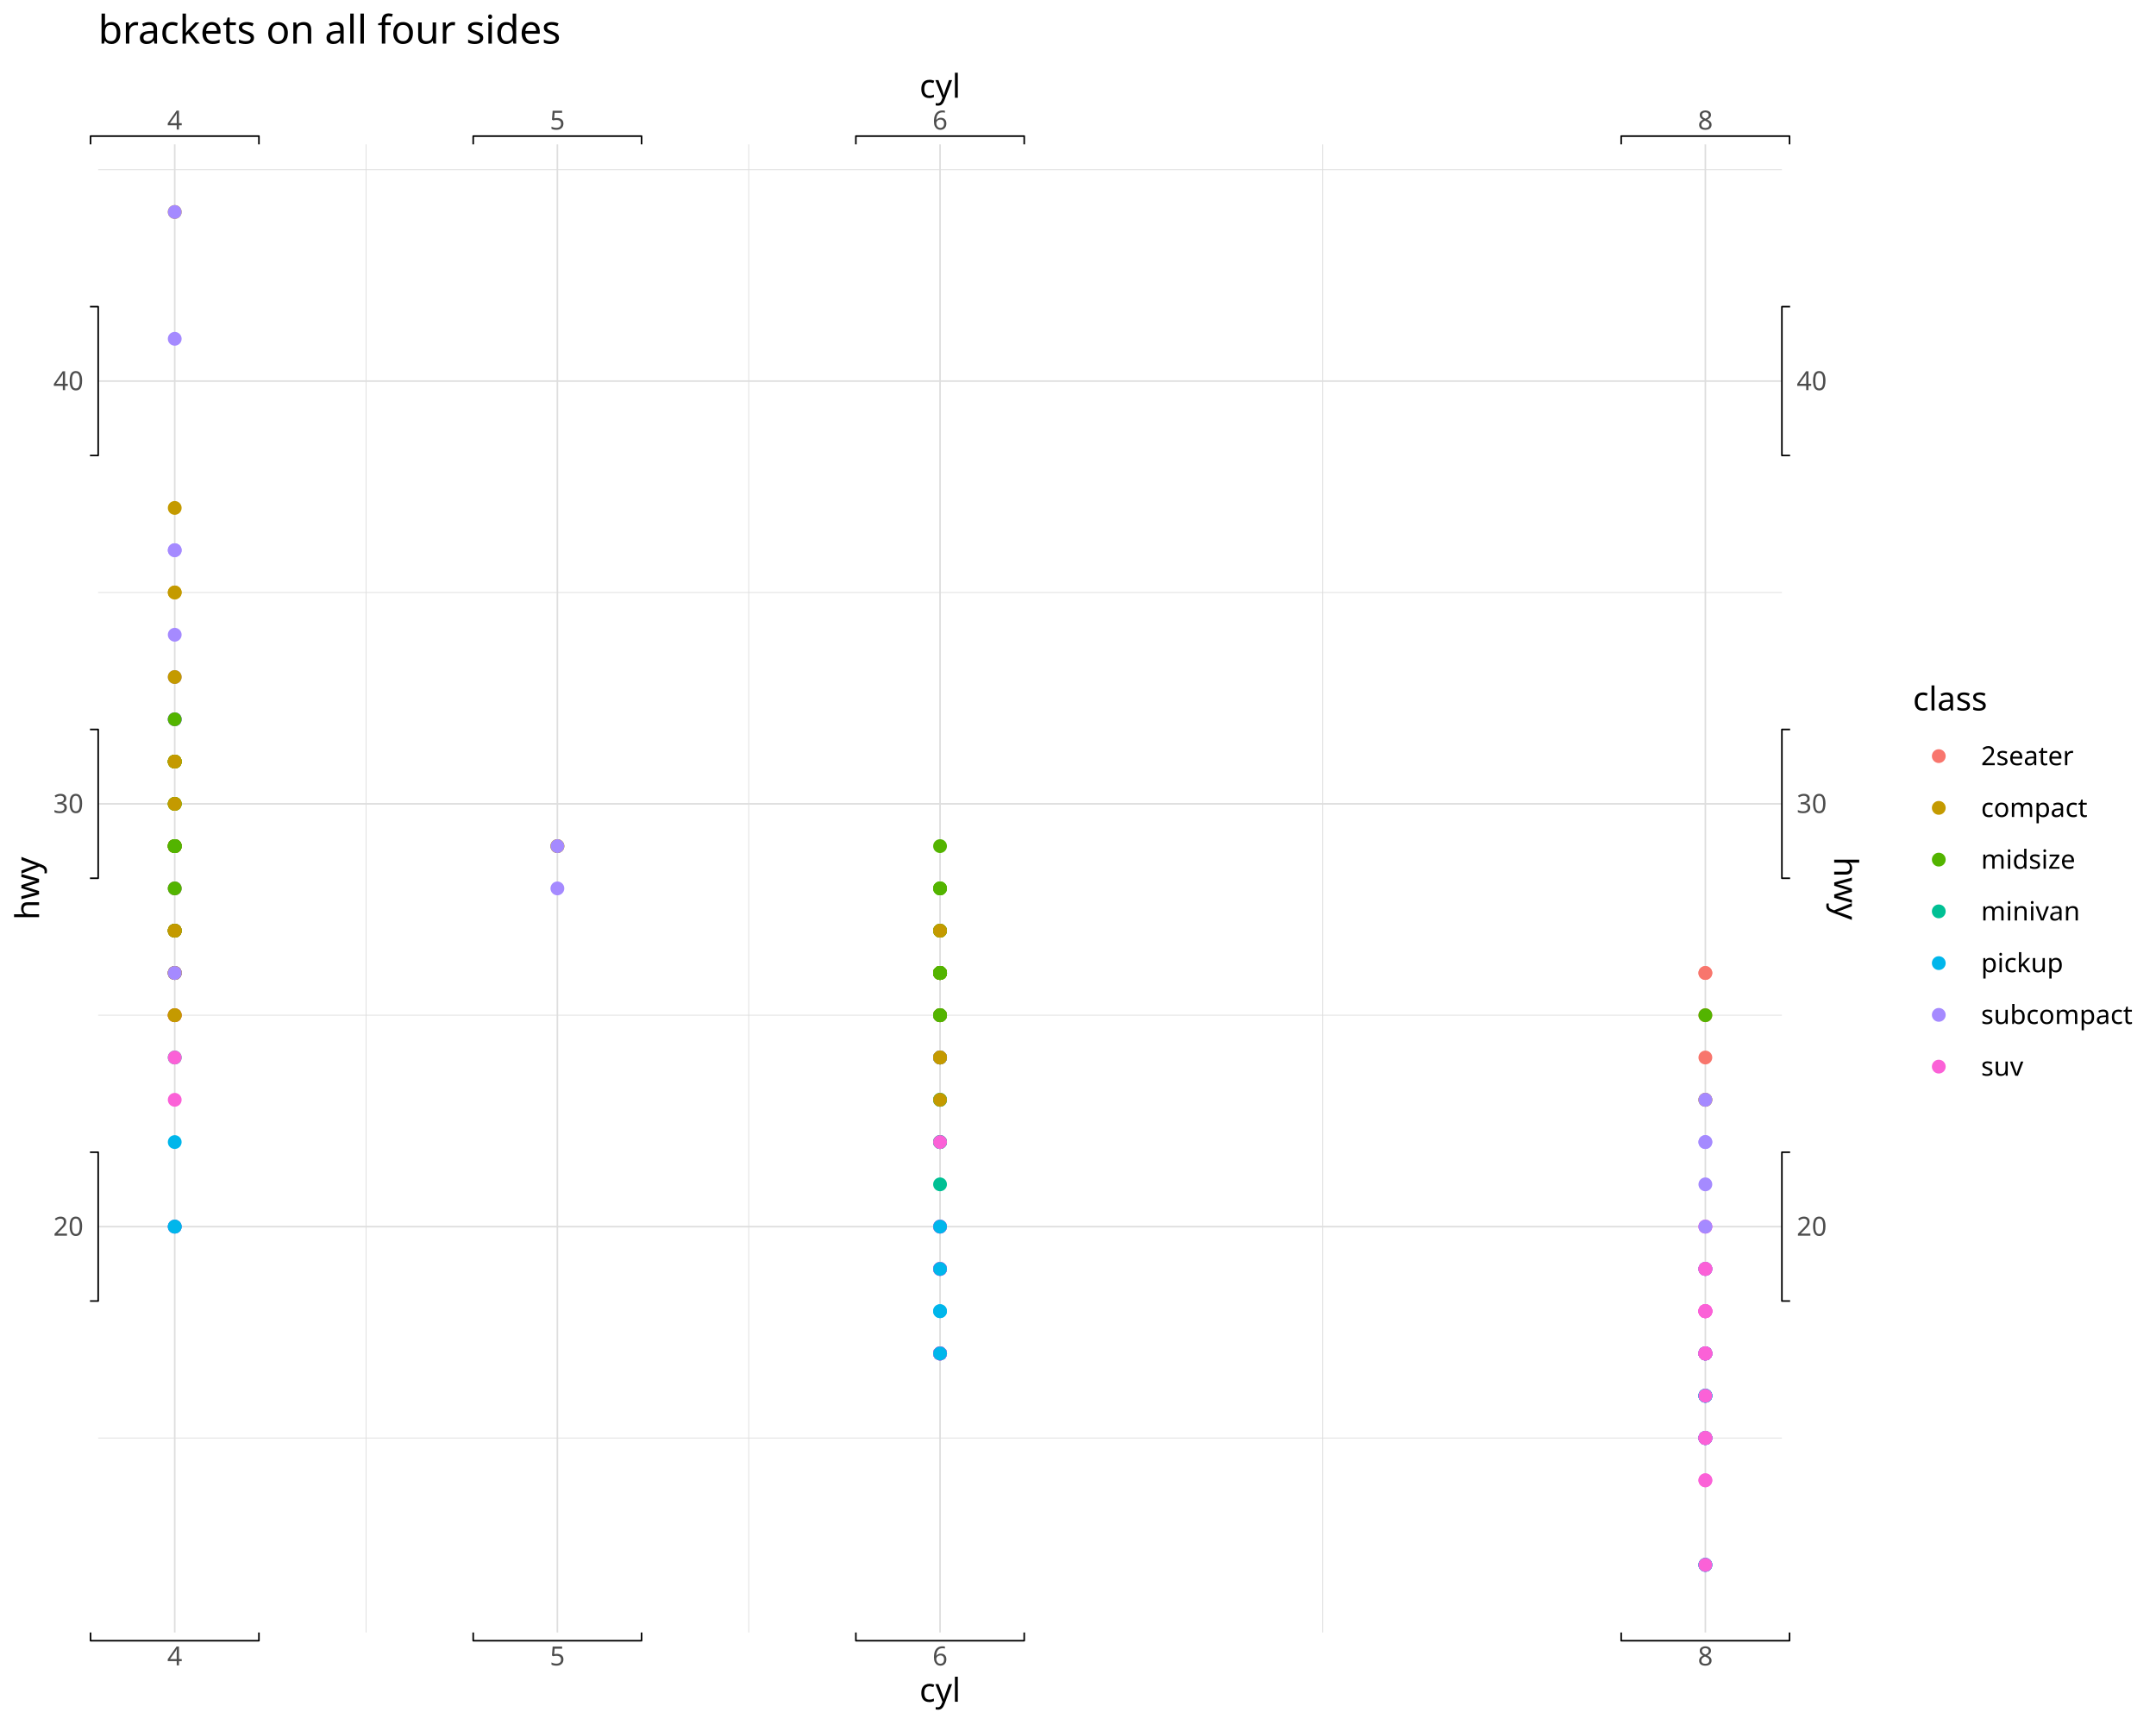
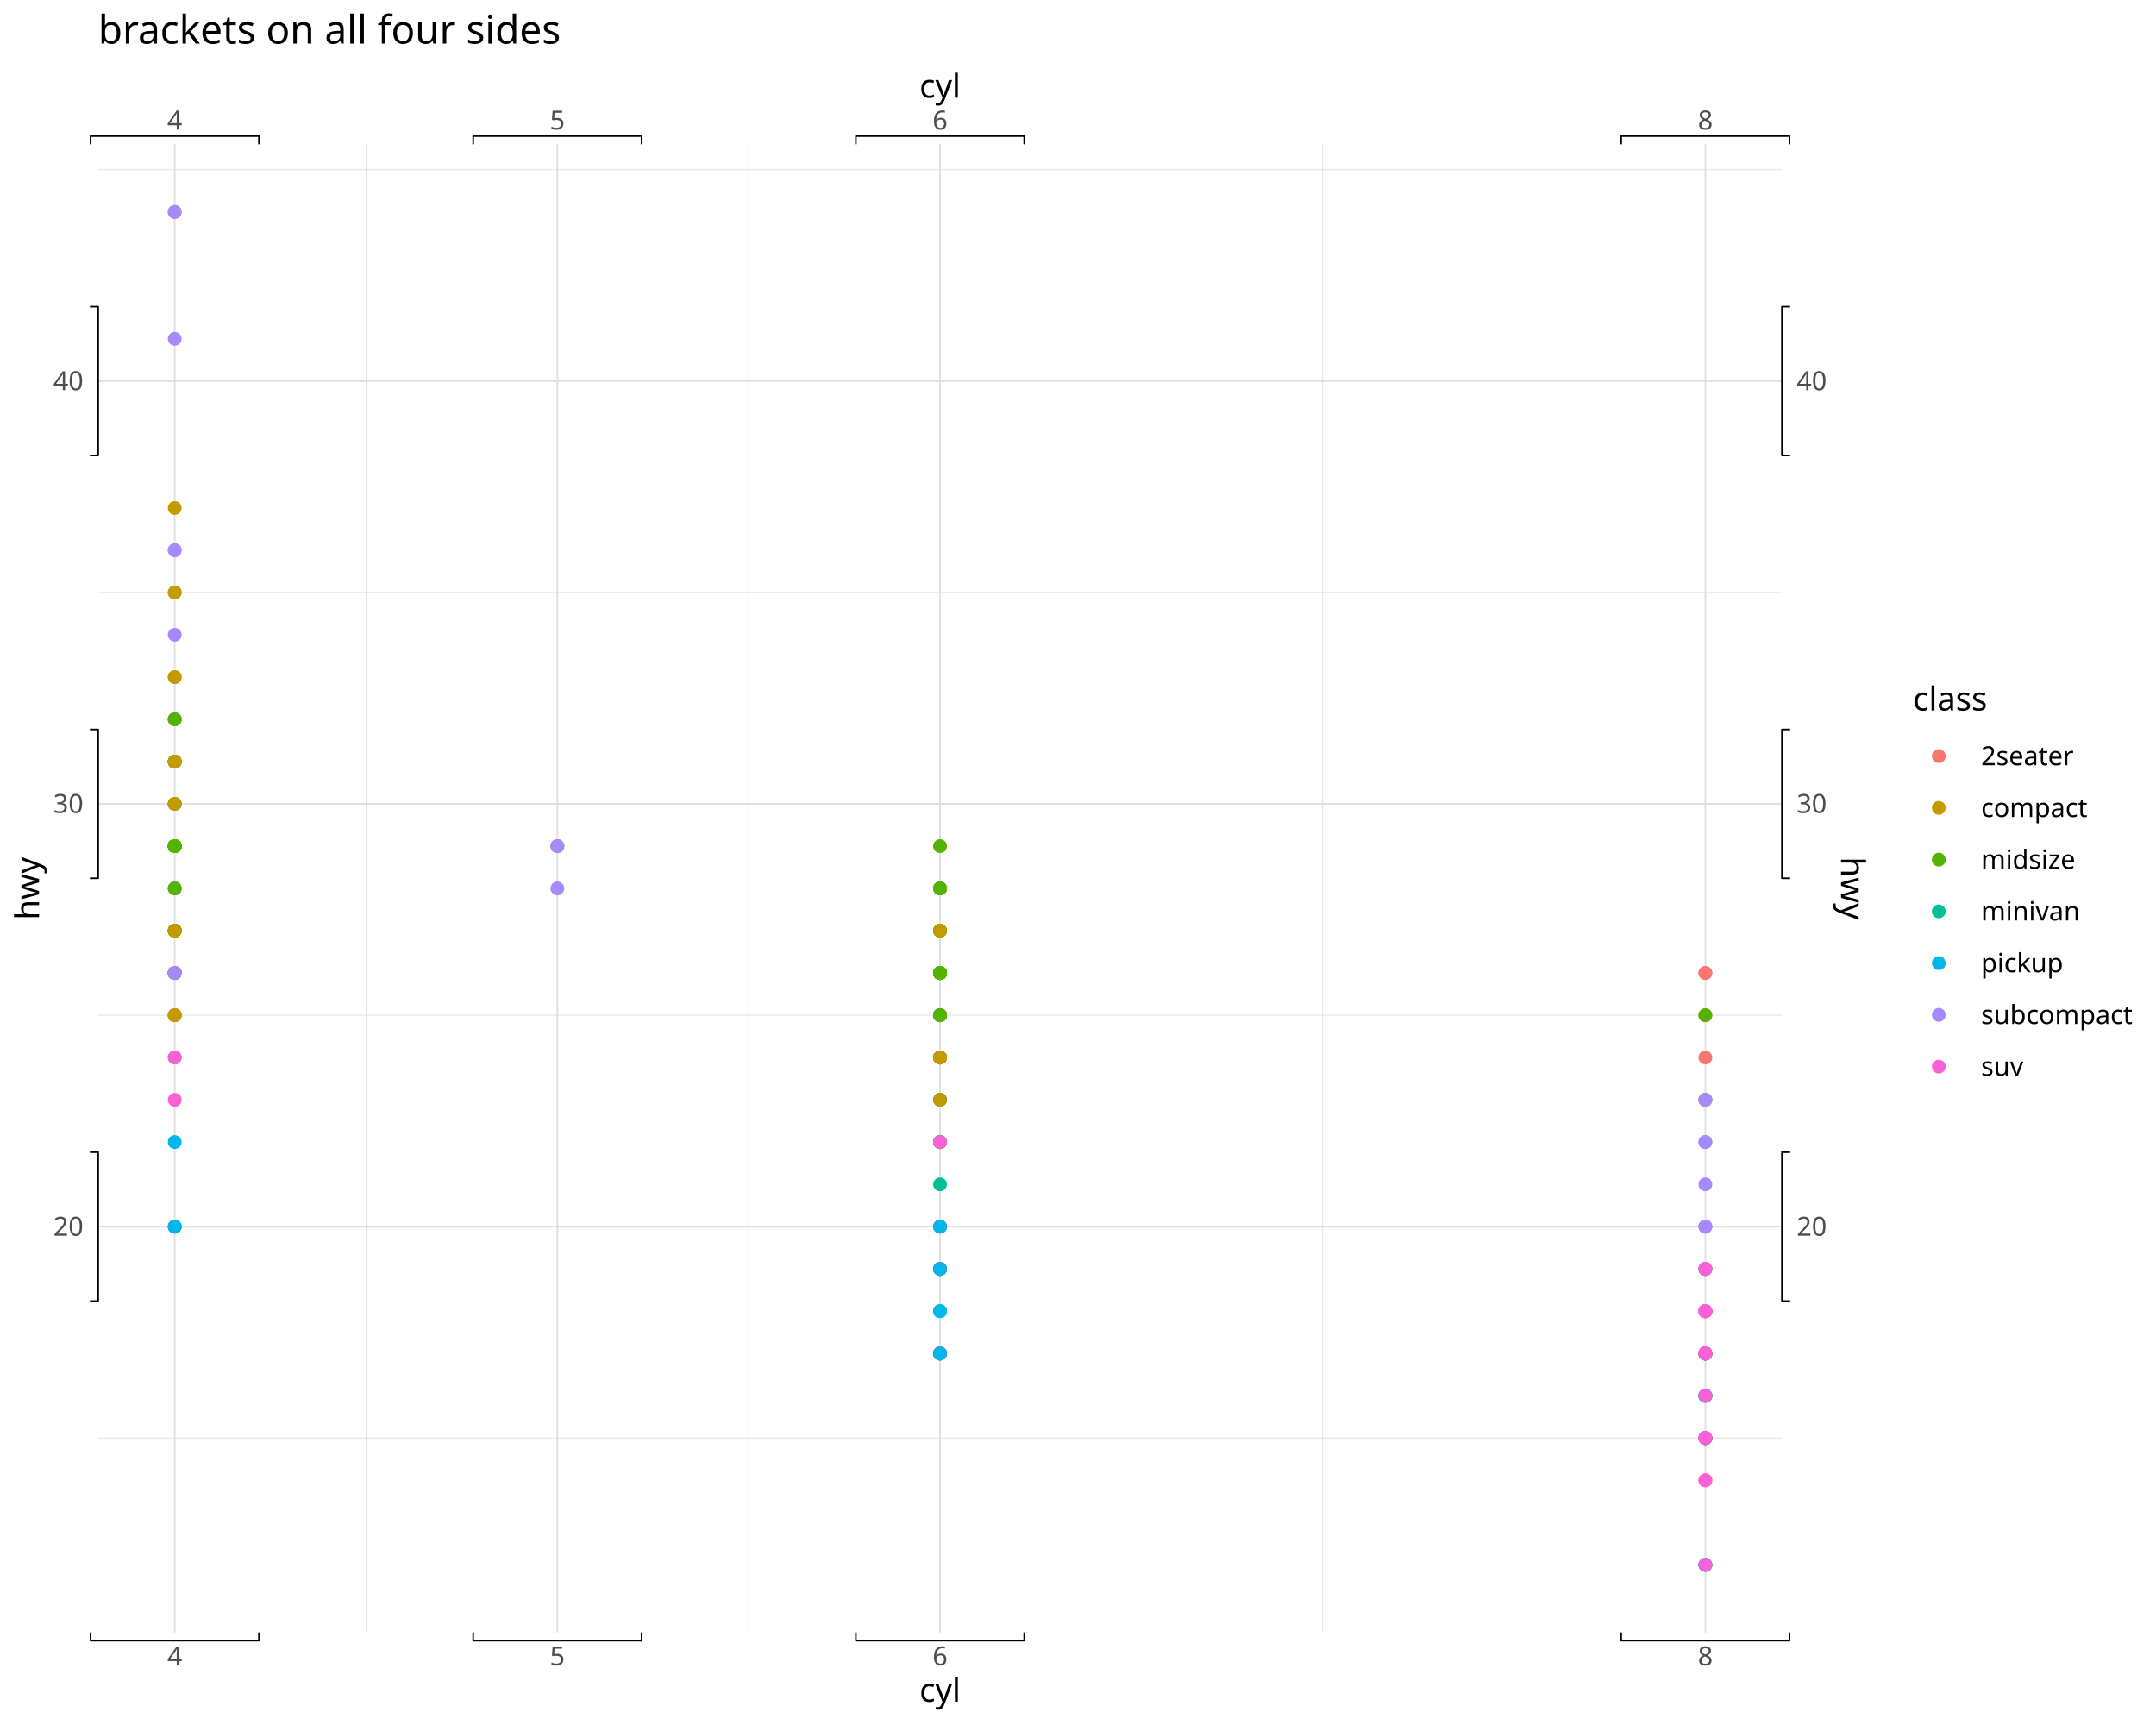
<svg xmlns="http://www.w3.org/2000/svg" class="svglite" data-engine-version="2.0" width="720.00pt" height="576.00pt" viewBox="0 0 720.00 576.00">
  <defs>
    <style type="text/css">
    .svglite line, .svglite polyline, .svglite polygon, .svglite path, .svglite rect, .svglite circle {
      fill: none;
      stroke: #000000;
      stroke-linecap: round;
      stroke-linejoin: round;
      stroke-miterlimit: 10.00;
    }
  </style>
  </defs>
  <rect width="100%" height="100%" style="stroke: none; fill: #FFFFFF;" />
  <defs>
    <clipPath id="cpMC4wMHw3MjAuMDB8MC4wMHw1NzYuMDA=">
      <rect x="0.00" y="0.00" width="720.00" height="576.00" />
    </clipPath>
  </defs>
  <g clip-path="url(#cpMC4wMHw3MjAuMDB8MC4wMHw1NzYuMDA=)">
    <rect x="0.00" y="0.00" width="720.00" height="576.00" style="stroke-width: 1.07; stroke: #FFFFFF; fill: #FFFFFF;" />
  </g>
  <defs>
    <clipPath id="cpMzIuNzl8NTk1LjA3fDQ4LjE5fDU0NS4xMQ==">
      <rect x="32.79" y="48.19" width="562.27" height="496.92" />
    </clipPath>
  </defs>
  <g clip-path="url(#cpMzIuNzl8NTk1LjA3fDQ4LjE5fDU0NS4xMQ==)">
    <rect x="32.79" y="48.19" width="562.27" height="496.92" style="stroke-width: 1.07; stroke: none; fill: #FFFFFF;" />
    <polyline points="32.79,480.17 595.07,480.17 " style="stroke-width: 0.27; stroke: #DEDEDE; stroke-linecap: butt;" />
    <polyline points="32.79,339.00 595.07,339.00 " style="stroke-width: 0.27; stroke: #DEDEDE; stroke-linecap: butt;" />
    <polyline points="32.79,197.83 595.07,197.83 " style="stroke-width: 0.27; stroke: #DEDEDE; stroke-linecap: butt;" />
    <polyline points="32.79,56.66 595.07,56.66 " style="stroke-width: 0.27; stroke: #DEDEDE; stroke-linecap: butt;" />
    <polyline points="122.25,545.11 122.25,48.19 " style="stroke-width: 0.27; stroke: #DEDEDE; stroke-linecap: butt;" />
    <polyline points="250.04,545.11 250.04,48.19 " style="stroke-width: 0.27; stroke: #DEDEDE; stroke-linecap: butt;" />
    <polyline points="441.72,545.11 441.72,48.19 " style="stroke-width: 0.27; stroke: #DEDEDE; stroke-linecap: butt;" />
    <polyline points="32.79,409.59 595.07,409.59 " style="stroke-width: 0.53; stroke: #DEDEDE; stroke-linecap: butt;" />
    <polyline points="32.79,268.42 595.07,268.42 " style="stroke-width: 0.53; stroke: #DEDEDE; stroke-linecap: butt;" />
    <polyline points="32.79,127.25 595.07,127.25 " style="stroke-width: 0.53; stroke: #DEDEDE; stroke-linecap: butt;" />
    <polyline points="58.35,545.11 58.35,48.19 " style="stroke-width: 0.53; stroke: #DEDEDE; stroke-linecap: butt;" />
    <polyline points="186.14,545.11 186.14,48.19 " style="stroke-width: 0.53; stroke: #DEDEDE; stroke-linecap: butt;" />
    <polyline points="313.93,545.11 313.93,48.19 " style="stroke-width: 0.53; stroke: #DEDEDE; stroke-linecap: butt;" />
    <polyline points="569.51,545.11 569.51,48.19 " style="stroke-width: 0.53; stroke: #DEDEDE; stroke-linecap: butt;" />
    <circle cx="58.35" cy="282.53" r="1.95" style="stroke-width: 0.71; stroke: #C49A00; fill: #C49A00;" />
    <circle cx="58.35" cy="282.53" r="1.95" style="stroke-width: 0.71; stroke: #C49A00; fill: #C49A00;" />
    <circle cx="58.35" cy="254.30" r="1.95" style="stroke-width: 0.71; stroke: #C49A00; fill: #C49A00;" />
    <circle cx="58.35" cy="268.42" r="1.95" style="stroke-width: 0.71; stroke: #C49A00; fill: #C49A00;" />
    <circle cx="313.93" cy="324.89" r="1.95" style="stroke-width: 0.71; stroke: #C49A00; fill: #C49A00;" />
    <circle cx="313.93" cy="324.89" r="1.95" style="stroke-width: 0.71; stroke: #C49A00; fill: #C49A00;" />
    <circle cx="313.93" cy="310.77" r="1.95" style="stroke-width: 0.71; stroke: #C49A00; fill: #C49A00;" />
    <circle cx="58.35" cy="324.89" r="1.95" style="stroke-width: 0.71; stroke: #C49A00; fill: #C49A00;" />
    <circle cx="58.35" cy="339.00" r="1.95" style="stroke-width: 0.71; stroke: #C49A00; fill: #C49A00;" />
    <circle cx="58.35" cy="296.65" r="1.95" style="stroke-width: 0.71; stroke: #C49A00; fill: #C49A00;" />
    <circle cx="58.35" cy="310.77" r="1.95" style="stroke-width: 0.71; stroke: #C49A00; fill: #C49A00;" />
    <circle cx="313.93" cy="339.00" r="1.95" style="stroke-width: 0.71; stroke: #C49A00; fill: #C49A00;" />
    <circle cx="313.93" cy="339.00" r="1.95" style="stroke-width: 0.71; stroke: #C49A00; fill: #C49A00;" />
    <circle cx="313.93" cy="339.00" r="1.95" style="stroke-width: 0.71; stroke: #C49A00; fill: #C49A00;" />
    <circle cx="313.93" cy="339.00" r="1.95" style="stroke-width: 0.71; stroke: #C49A00; fill: #C49A00;" />
    <circle cx="313.93" cy="353.12" r="1.95" style="stroke-width: 0.71; stroke: #53B400; fill: #53B400;" />
    <circle cx="313.93" cy="339.00" r="1.95" style="stroke-width: 0.71; stroke: #53B400; fill: #53B400;" />
    <circle cx="569.51" cy="367.24" r="1.95" style="stroke-width: 0.71; stroke: #53B400; fill: #53B400;" />
    <circle cx="569.51" cy="409.59" r="1.95" style="stroke-width: 0.71; stroke: #FB61D7; fill: #FB61D7;" />
    <circle cx="569.51" cy="480.17" r="1.95" style="stroke-width: 0.71; stroke: #FB61D7; fill: #FB61D7;" />
    <circle cx="569.51" cy="409.59" r="1.95" style="stroke-width: 0.71; stroke: #FB61D7; fill: #FB61D7;" />
    <circle cx="569.51" cy="451.94" r="1.95" style="stroke-width: 0.71; stroke: #FB61D7; fill: #FB61D7;" />
    <circle cx="569.51" cy="451.94" r="1.95" style="stroke-width: 0.71; stroke: #FB61D7; fill: #FB61D7;" />
    <circle cx="569.51" cy="324.89" r="1.95" style="stroke-width: 0.71; stroke: #F8766D; fill: #F8766D;" />
    <circle cx="569.51" cy="367.24" r="1.95" style="stroke-width: 0.71; stroke: #F8766D; fill: #F8766D;" />
    <circle cx="569.51" cy="324.89" r="1.95" style="stroke-width: 0.71; stroke: #F8766D; fill: #F8766D;" />
    <circle cx="569.51" cy="339.00" r="1.95" style="stroke-width: 0.71; stroke: #F8766D; fill: #F8766D;" />
    <circle cx="569.51" cy="353.12" r="1.95" style="stroke-width: 0.71; stroke: #F8766D; fill: #F8766D;" />
    <circle cx="569.51" cy="423.71" r="1.95" style="stroke-width: 0.71; stroke: #FB61D7; fill: #FB61D7;" />
    <circle cx="569.51" cy="494.29" r="1.95" style="stroke-width: 0.71; stroke: #FB61D7; fill: #FB61D7;" />
    <circle cx="569.51" cy="480.17" r="1.95" style="stroke-width: 0.71; stroke: #FB61D7; fill: #FB61D7;" />
    <circle cx="569.51" cy="451.94" r="1.95" style="stroke-width: 0.71; stroke: #FB61D7; fill: #FB61D7;" />
    <circle cx="58.35" cy="310.77" r="1.95" style="stroke-width: 0.71; stroke: #53B400; fill: #53B400;" />
    <circle cx="58.35" cy="268.42" r="1.95" style="stroke-width: 0.71; stroke: #53B400; fill: #53B400;" />
    <circle cx="313.93" cy="324.89" r="1.95" style="stroke-width: 0.71; stroke: #53B400; fill: #53B400;" />
    <circle cx="313.93" cy="282.53" r="1.95" style="stroke-width: 0.71; stroke: #53B400; fill: #53B400;" />
    <circle cx="313.93" cy="324.89" r="1.95" style="stroke-width: 0.71; stroke: #53B400; fill: #53B400;" />
    <circle cx="58.35" cy="353.12" r="1.95" style="stroke-width: 0.71; stroke: #00C094; fill: #00C094;" />
    <circle cx="313.93" cy="353.12" r="1.95" style="stroke-width: 0.71; stroke: #00C094; fill: #00C094;" />
    <circle cx="313.93" cy="381.35" r="1.95" style="stroke-width: 0.71; stroke: #00C094; fill: #00C094;" />
    <circle cx="313.93" cy="381.35" r="1.95" style="stroke-width: 0.71; stroke: #00C094; fill: #00C094;" />
    <circle cx="313.93" cy="353.12" r="1.95" style="stroke-width: 0.71; stroke: #00C094; fill: #00C094;" />
    <circle cx="313.93" cy="353.12" r="1.95" style="stroke-width: 0.71; stroke: #00C094; fill: #00C094;" />
    <circle cx="313.93" cy="451.94" r="1.95" style="stroke-width: 0.71; stroke: #00C094; fill: #00C094;" />
    <circle cx="313.93" cy="381.35" r="1.95" style="stroke-width: 0.71; stroke: #00C094; fill: #00C094;" />
    <circle cx="313.93" cy="395.47" r="1.95" style="stroke-width: 0.71; stroke: #00C094; fill: #00C094;" />
    <circle cx="313.93" cy="367.24" r="1.95" style="stroke-width: 0.71; stroke: #00C094; fill: #00C094;" />
    <circle cx="313.93" cy="367.24" r="1.95" style="stroke-width: 0.71; stroke: #00C094; fill: #00C094;" />
    <circle cx="313.93" cy="423.71" r="1.95" style="stroke-width: 0.71; stroke: #00B6EB; fill: #00B6EB;" />
    <circle cx="313.93" cy="437.82" r="1.95" style="stroke-width: 0.71; stroke: #00B6EB; fill: #00B6EB;" />
    <circle cx="313.93" cy="451.94" r="1.95" style="stroke-width: 0.71; stroke: #00B6EB; fill: #00B6EB;" />
    <circle cx="313.93" cy="451.94" r="1.95" style="stroke-width: 0.71; stroke: #00B6EB; fill: #00B6EB;" />
    <circle cx="569.51" cy="423.71" r="1.95" style="stroke-width: 0.71; stroke: #00B6EB; fill: #00B6EB;" />
    <circle cx="569.51" cy="423.71" r="1.95" style="stroke-width: 0.71; stroke: #00B6EB; fill: #00B6EB;" />
    <circle cx="569.51" cy="522.53" r="1.95" style="stroke-width: 0.71; stroke: #00B6EB; fill: #00B6EB;" />
    <circle cx="569.51" cy="451.94" r="1.95" style="stroke-width: 0.71; stroke: #00B6EB; fill: #00B6EB;" />
    <circle cx="569.51" cy="480.17" r="1.95" style="stroke-width: 0.71; stroke: #00B6EB; fill: #00B6EB;" />
    <circle cx="313.93" cy="451.94" r="1.95" style="stroke-width: 0.71; stroke: #FB61D7; fill: #FB61D7;" />
    <circle cx="569.51" cy="451.94" r="1.95" style="stroke-width: 0.71; stroke: #FB61D7; fill: #FB61D7;" />
    <circle cx="569.51" cy="522.53" r="1.95" style="stroke-width: 0.71; stroke: #FB61D7; fill: #FB61D7;" />
    <circle cx="569.51" cy="451.94" r="1.95" style="stroke-width: 0.71; stroke: #FB61D7; fill: #FB61D7;" />
    <circle cx="569.51" cy="466.06" r="1.95" style="stroke-width: 0.71; stroke: #FB61D7; fill: #FB61D7;" />
    <circle cx="569.51" cy="437.82" r="1.95" style="stroke-width: 0.71; stroke: #FB61D7; fill: #FB61D7;" />
    <circle cx="569.51" cy="480.17" r="1.95" style="stroke-width: 0.71; stroke: #FB61D7; fill: #FB61D7;" />
    <circle cx="569.51" cy="466.06" r="1.95" style="stroke-width: 0.71; stroke: #00B6EB; fill: #00B6EB;" />
    <circle cx="569.51" cy="522.53" r="1.95" style="stroke-width: 0.71; stroke: #00B6EB; fill: #00B6EB;" />
    <circle cx="569.51" cy="451.94" r="1.95" style="stroke-width: 0.71; stroke: #00B6EB; fill: #00B6EB;" />
    <circle cx="569.51" cy="451.94" r="1.95" style="stroke-width: 0.71; stroke: #00B6EB; fill: #00B6EB;" />
    <circle cx="569.51" cy="466.06" r="1.95" style="stroke-width: 0.71; stroke: #00B6EB; fill: #00B6EB;" />
    <circle cx="569.51" cy="522.53" r="1.95" style="stroke-width: 0.71; stroke: #00B6EB; fill: #00B6EB;" />
    <circle cx="569.51" cy="480.17" r="1.95" style="stroke-width: 0.71; stroke: #00B6EB; fill: #00B6EB;" />
    <circle cx="569.51" cy="466.06" r="1.95" style="stroke-width: 0.71; stroke: #00B6EB; fill: #00B6EB;" />
    <circle cx="569.51" cy="451.94" r="1.95" style="stroke-width: 0.71; stroke: #00B6EB; fill: #00B6EB;" />
    <circle cx="569.51" cy="480.17" r="1.95" style="stroke-width: 0.71; stroke: #00B6EB; fill: #00B6EB;" />
    <circle cx="569.51" cy="451.94" r="1.95" style="stroke-width: 0.71; stroke: #FB61D7; fill: #FB61D7;" />
    <circle cx="569.51" cy="451.94" r="1.95" style="stroke-width: 0.71; stroke: #FB61D7; fill: #FB61D7;" />
    <circle cx="569.51" cy="437.82" r="1.95" style="stroke-width: 0.71; stroke: #FB61D7; fill: #FB61D7;" />
    <circle cx="313.93" cy="451.94" r="1.95" style="stroke-width: 0.71; stroke: #FB61D7; fill: #FB61D7;" />
    <circle cx="313.93" cy="423.71" r="1.95" style="stroke-width: 0.71; stroke: #FB61D7; fill: #FB61D7;" />
    <circle cx="313.93" cy="451.94" r="1.95" style="stroke-width: 0.71; stroke: #FB61D7; fill: #FB61D7;" />
    <circle cx="313.93" cy="423.71" r="1.95" style="stroke-width: 0.71; stroke: #FB61D7; fill: #FB61D7;" />
    <circle cx="569.51" cy="423.71" r="1.95" style="stroke-width: 0.71; stroke: #FB61D7; fill: #FB61D7;" />
    <circle cx="569.51" cy="451.94" r="1.95" style="stroke-width: 0.71; stroke: #FB61D7; fill: #FB61D7;" />
    <circle cx="313.93" cy="451.94" r="1.95" style="stroke-width: 0.71; stroke: #00B6EB; fill: #00B6EB;" />
    <circle cx="313.93" cy="451.94" r="1.95" style="stroke-width: 0.71; stroke: #00B6EB; fill: #00B6EB;" />
    <circle cx="569.51" cy="466.06" r="1.95" style="stroke-width: 0.71; stroke: #00B6EB; fill: #00B6EB;" />
    <circle cx="569.51" cy="466.06" r="1.95" style="stroke-width: 0.71; stroke: #00B6EB; fill: #00B6EB;" />
    <circle cx="569.51" cy="451.94" r="1.95" style="stroke-width: 0.71; stroke: #00B6EB; fill: #00B6EB;" />
    <circle cx="569.51" cy="480.17" r="1.95" style="stroke-width: 0.71; stroke: #00B6EB; fill: #00B6EB;" />
    <circle cx="569.51" cy="451.94" r="1.95" style="stroke-width: 0.71; stroke: #00B6EB; fill: #00B6EB;" />
    <circle cx="313.93" cy="324.89" r="1.95" style="stroke-width: 0.71; stroke: #A58AFF; fill: #A58AFF;" />
    <circle cx="313.93" cy="339.00" r="1.95" style="stroke-width: 0.71; stroke: #A58AFF; fill: #A58AFF;" />
    <circle cx="313.93" cy="324.89" r="1.95" style="stroke-width: 0.71; stroke: #A58AFF; fill: #A58AFF;" />
    <circle cx="313.93" cy="353.12" r="1.95" style="stroke-width: 0.71; stroke: #A58AFF; fill: #A58AFF;" />
    <circle cx="569.51" cy="395.47" r="1.95" style="stroke-width: 0.71; stroke: #A58AFF; fill: #A58AFF;" />
    <circle cx="569.51" cy="381.35" r="1.95" style="stroke-width: 0.71; stroke: #A58AFF; fill: #A58AFF;" />
    <circle cx="569.51" cy="367.24" r="1.95" style="stroke-width: 0.71; stroke: #A58AFF; fill: #A58AFF;" />
    <circle cx="569.51" cy="381.35" r="1.95" style="stroke-width: 0.71; stroke: #A58AFF; fill: #A58AFF;" />
    <circle cx="569.51" cy="409.59" r="1.95" style="stroke-width: 0.71; stroke: #A58AFF; fill: #A58AFF;" />
    <circle cx="58.35" cy="226.07" r="1.95" style="stroke-width: 0.71; stroke: #A58AFF; fill: #A58AFF;" />
    <circle cx="58.35" cy="240.18" r="1.95" style="stroke-width: 0.71; stroke: #A58AFF; fill: #A58AFF;" />
    <circle cx="58.35" cy="240.18" r="1.95" style="stroke-width: 0.71; stroke: #A58AFF; fill: #A58AFF;" />
    <circle cx="58.35" cy="282.53" r="1.95" style="stroke-width: 0.71; stroke: #A58AFF; fill: #A58AFF;" />
    <circle cx="58.35" cy="240.18" r="1.95" style="stroke-width: 0.71; stroke: #A58AFF; fill: #A58AFF;" />
    <circle cx="58.35" cy="211.95" r="1.95" style="stroke-width: 0.71; stroke: #A58AFF; fill: #A58AFF;" />
    <circle cx="58.35" cy="183.72" r="1.95" style="stroke-width: 0.71; stroke: #A58AFF; fill: #A58AFF;" />
    <circle cx="58.35" cy="183.72" r="1.95" style="stroke-width: 0.71; stroke: #A58AFF; fill: #A58AFF;" />
    <circle cx="58.35" cy="282.53" r="1.95" style="stroke-width: 0.71; stroke: #A58AFF; fill: #A58AFF;" />
    <circle cx="58.35" cy="324.89" r="1.95" style="stroke-width: 0.71; stroke: #53B400; fill: #53B400;" />
    <circle cx="58.35" cy="310.77" r="1.95" style="stroke-width: 0.71; stroke: #53B400; fill: #53B400;" />
    <circle cx="58.35" cy="268.42" r="1.95" style="stroke-width: 0.71; stroke: #53B400; fill: #53B400;" />
    <circle cx="58.35" cy="254.30" r="1.95" style="stroke-width: 0.71; stroke: #53B400; fill: #53B400;" />
    <circle cx="313.93" cy="324.89" r="1.95" style="stroke-width: 0.71; stroke: #53B400; fill: #53B400;" />
    <circle cx="313.93" cy="324.89" r="1.95" style="stroke-width: 0.71; stroke: #53B400; fill: #53B400;" />
    <circle cx="313.93" cy="296.65" r="1.95" style="stroke-width: 0.71; stroke: #53B400; fill: #53B400;" />
    <circle cx="58.35" cy="324.89" r="1.95" style="stroke-width: 0.71; stroke: #A58AFF; fill: #A58AFF;" />
    <circle cx="58.35" cy="282.53" r="1.95" style="stroke-width: 0.71; stroke: #A58AFF; fill: #A58AFF;" />
    <circle cx="58.35" cy="296.65" r="1.95" style="stroke-width: 0.71; stroke: #A58AFF; fill: #A58AFF;" />
    <circle cx="58.35" cy="310.77" r="1.95" style="stroke-width: 0.71; stroke: #A58AFF; fill: #A58AFF;" />
    <circle cx="313.93" cy="353.12" r="1.95" style="stroke-width: 0.71; stroke: #A58AFF; fill: #A58AFF;" />
    <circle cx="313.93" cy="353.12" r="1.95" style="stroke-width: 0.71; stroke: #A58AFF; fill: #A58AFF;" />
    <circle cx="313.93" cy="353.12" r="1.95" style="stroke-width: 0.71; stroke: #A58AFF; fill: #A58AFF;" />
    <circle cx="313.93" cy="381.35" r="1.95" style="stroke-width: 0.71; stroke: #FB61D7; fill: #FB61D7;" />
    <circle cx="313.93" cy="423.71" r="1.95" style="stroke-width: 0.71; stroke: #FB61D7; fill: #FB61D7;" />
    <circle cx="313.93" cy="409.59" r="1.95" style="stroke-width: 0.71; stroke: #FB61D7; fill: #FB61D7;" />
    <circle cx="569.51" cy="451.94" r="1.95" style="stroke-width: 0.71; stroke: #FB61D7; fill: #FB61D7;" />
    <circle cx="569.51" cy="522.53" r="1.95" style="stroke-width: 0.71; stroke: #FB61D7; fill: #FB61D7;" />
    <circle cx="569.51" cy="423.71" r="1.95" style="stroke-width: 0.71; stroke: #FB61D7; fill: #FB61D7;" />
    <circle cx="569.51" cy="437.82" r="1.95" style="stroke-width: 0.71; stroke: #FB61D7; fill: #FB61D7;" />
    <circle cx="569.51" cy="494.29" r="1.95" style="stroke-width: 0.71; stroke: #FB61D7; fill: #FB61D7;" />
    <circle cx="569.51" cy="480.17" r="1.95" style="stroke-width: 0.71; stroke: #FB61D7; fill: #FB61D7;" />
    <circle cx="569.51" cy="437.82" r="1.95" style="stroke-width: 0.71; stroke: #FB61D7; fill: #FB61D7;" />
    <circle cx="569.51" cy="437.82" r="1.95" style="stroke-width: 0.71; stroke: #FB61D7; fill: #FB61D7;" />
    <circle cx="569.51" cy="480.17" r="1.95" style="stroke-width: 0.71; stroke: #FB61D7; fill: #FB61D7;" />
    <circle cx="569.51" cy="451.94" r="1.95" style="stroke-width: 0.71; stroke: #FB61D7; fill: #FB61D7;" />
    <circle cx="569.51" cy="466.06" r="1.95" style="stroke-width: 0.71; stroke: #FB61D7; fill: #FB61D7;" />
    <circle cx="569.51" cy="437.82" r="1.95" style="stroke-width: 0.71; stroke: #FB61D7; fill: #FB61D7;" />
    <circle cx="313.93" cy="451.94" r="1.95" style="stroke-width: 0.71; stroke: #FB61D7; fill: #FB61D7;" />
    <circle cx="313.93" cy="423.71" r="1.95" style="stroke-width: 0.71; stroke: #FB61D7; fill: #FB61D7;" />
    <circle cx="569.51" cy="423.71" r="1.95" style="stroke-width: 0.71; stroke: #FB61D7; fill: #FB61D7;" />
    <circle cx="569.51" cy="451.94" r="1.95" style="stroke-width: 0.71; stroke: #FB61D7; fill: #FB61D7;" />
    <circle cx="58.35" cy="282.53" r="1.95" style="stroke-width: 0.71; stroke: #C49A00; fill: #C49A00;" />
    <circle cx="58.35" cy="310.77" r="1.95" style="stroke-width: 0.71; stroke: #C49A00; fill: #C49A00;" />
    <circle cx="58.35" cy="254.30" r="1.95" style="stroke-width: 0.71; stroke: #53B400; fill: #53B400;" />
    <circle cx="58.35" cy="240.18" r="1.95" style="stroke-width: 0.71; stroke: #53B400; fill: #53B400;" />
    <circle cx="313.93" cy="310.77" r="1.95" style="stroke-width: 0.71; stroke: #53B400; fill: #53B400;" />
    <circle cx="313.93" cy="324.89" r="1.95" style="stroke-width: 0.71; stroke: #53B400; fill: #53B400;" />
    <circle cx="313.93" cy="324.89" r="1.95" style="stroke-width: 0.71; stroke: #53B400; fill: #53B400;" />
    <circle cx="313.93" cy="339.00" r="1.95" style="stroke-width: 0.71; stroke: #53B400; fill: #53B400;" />
    <circle cx="313.93" cy="339.00" r="1.95" style="stroke-width: 0.71; stroke: #53B400; fill: #53B400;" />
    <circle cx="313.93" cy="451.94" r="1.95" style="stroke-width: 0.71; stroke: #FB61D7; fill: #FB61D7;" />
    <circle cx="313.93" cy="451.94" r="1.95" style="stroke-width: 0.71; stroke: #FB61D7; fill: #FB61D7;" />
    <circle cx="313.93" cy="409.59" r="1.95" style="stroke-width: 0.71; stroke: #FB61D7; fill: #FB61D7;" />
    <circle cx="569.51" cy="437.82" r="1.95" style="stroke-width: 0.71; stroke: #FB61D7; fill: #FB61D7;" />
    <circle cx="313.93" cy="324.89" r="1.95" style="stroke-width: 0.71; stroke: #53B400; fill: #53B400;" />
    <circle cx="313.93" cy="324.89" r="1.95" style="stroke-width: 0.71; stroke: #53B400; fill: #53B400;" />
    <circle cx="313.93" cy="310.77" r="1.95" style="stroke-width: 0.71; stroke: #53B400; fill: #53B400;" />
    <circle cx="313.93" cy="296.65" r="1.95" style="stroke-width: 0.71; stroke: #53B400; fill: #53B400;" />
    <circle cx="569.51" cy="339.00" r="1.95" style="stroke-width: 0.71; stroke: #53B400; fill: #53B400;" />
    <circle cx="58.35" cy="339.00" r="1.95" style="stroke-width: 0.71; stroke: #FB61D7; fill: #FB61D7;" />
    <circle cx="58.35" cy="353.12" r="1.95" style="stroke-width: 0.71; stroke: #FB61D7; fill: #FB61D7;" />
    <circle cx="58.35" cy="310.77" r="1.95" style="stroke-width: 0.71; stroke: #FB61D7; fill: #FB61D7;" />
    <circle cx="58.35" cy="339.00" r="1.95" style="stroke-width: 0.71; stroke: #FB61D7; fill: #FB61D7;" />
    <circle cx="58.35" cy="324.89" r="1.95" style="stroke-width: 0.71; stroke: #FB61D7; fill: #FB61D7;" />
    <circle cx="58.35" cy="367.24" r="1.95" style="stroke-width: 0.71; stroke: #FB61D7; fill: #FB61D7;" />
    <circle cx="58.35" cy="324.89" r="1.95" style="stroke-width: 0.71; stroke: #A58AFF; fill: #A58AFF;" />
    <circle cx="58.35" cy="324.89" r="1.95" style="stroke-width: 0.71; stroke: #A58AFF; fill: #A58AFF;" />
    <circle cx="58.35" cy="324.89" r="1.95" style="stroke-width: 0.71; stroke: #A58AFF; fill: #A58AFF;" />
    <circle cx="58.35" cy="324.89" r="1.95" style="stroke-width: 0.71; stroke: #A58AFF; fill: #A58AFF;" />
    <circle cx="58.35" cy="339.00" r="1.95" style="stroke-width: 0.71; stroke: #C49A00; fill: #C49A00;" />
    <circle cx="58.35" cy="310.77" r="1.95" style="stroke-width: 0.71; stroke: #C49A00; fill: #C49A00;" />
    <circle cx="58.35" cy="339.00" r="1.95" style="stroke-width: 0.71; stroke: #C49A00; fill: #C49A00;" />
    <circle cx="58.35" cy="310.77" r="1.95" style="stroke-width: 0.71; stroke: #C49A00; fill: #C49A00;" />
    <circle cx="58.35" cy="409.59" r="1.95" style="stroke-width: 0.71; stroke: #FB61D7; fill: #FB61D7;" />
    <circle cx="58.35" cy="409.59" r="1.95" style="stroke-width: 0.71; stroke: #FB61D7; fill: #FB61D7;" />
    <circle cx="313.93" cy="423.71" r="1.95" style="stroke-width: 0.71; stroke: #FB61D7; fill: #FB61D7;" />
    <circle cx="313.93" cy="451.94" r="1.95" style="stroke-width: 0.71; stroke: #FB61D7; fill: #FB61D7;" />
    <circle cx="313.93" cy="409.59" r="1.95" style="stroke-width: 0.71; stroke: #FB61D7; fill: #FB61D7;" />
    <circle cx="569.51" cy="451.94" r="1.95" style="stroke-width: 0.71; stroke: #FB61D7; fill: #FB61D7;" />
    <circle cx="58.35" cy="282.53" r="1.95" style="stroke-width: 0.71; stroke: #53B400; fill: #53B400;" />
    <circle cx="58.35" cy="310.77" r="1.95" style="stroke-width: 0.71; stroke: #53B400; fill: #53B400;" />
    <circle cx="58.35" cy="254.30" r="1.95" style="stroke-width: 0.71; stroke: #53B400; fill: #53B400;" />
    <circle cx="58.35" cy="254.30" r="1.95" style="stroke-width: 0.71; stroke: #53B400; fill: #53B400;" />
    <circle cx="313.93" cy="324.89" r="1.95" style="stroke-width: 0.71; stroke: #53B400; fill: #53B400;" />
    <circle cx="313.93" cy="324.89" r="1.95" style="stroke-width: 0.71; stroke: #53B400; fill: #53B400;" />
    <circle cx="313.93" cy="296.65" r="1.95" style="stroke-width: 0.71; stroke: #53B400; fill: #53B400;" />
    <circle cx="58.35" cy="310.77" r="1.95" style="stroke-width: 0.71; stroke: #C49A00; fill: #C49A00;" />
    <circle cx="58.35" cy="282.53" r="1.95" style="stroke-width: 0.71; stroke: #C49A00; fill: #C49A00;" />
    <circle cx="58.35" cy="254.30" r="1.95" style="stroke-width: 0.71; stroke: #C49A00; fill: #C49A00;" />
    <circle cx="58.35" cy="254.30" r="1.95" style="stroke-width: 0.71; stroke: #C49A00; fill: #C49A00;" />
    <circle cx="313.93" cy="324.89" r="1.95" style="stroke-width: 0.71; stroke: #C49A00; fill: #C49A00;" />
    <circle cx="313.93" cy="324.89" r="1.95" style="stroke-width: 0.71; stroke: #C49A00; fill: #C49A00;" />
    <circle cx="313.93" cy="310.77" r="1.95" style="stroke-width: 0.71; stroke: #C49A00; fill: #C49A00;" />
    <circle cx="58.35" cy="268.42" r="1.95" style="stroke-width: 0.71; stroke: #C49A00; fill: #C49A00;" />
    <circle cx="58.35" cy="226.07" r="1.95" style="stroke-width: 0.71; stroke: #C49A00; fill: #C49A00;" />
    <circle cx="58.35" cy="197.83" r="1.95" style="stroke-width: 0.71; stroke: #C49A00; fill: #C49A00;" />
    <circle cx="58.35" cy="169.60" r="1.95" style="stroke-width: 0.71; stroke: #C49A00; fill: #C49A00;" />
    <circle cx="58.35" cy="197.83" r="1.95" style="stroke-width: 0.71; stroke: #C49A00; fill: #C49A00;" />
    <circle cx="569.51" cy="480.17" r="1.95" style="stroke-width: 0.71; stroke: #FB61D7; fill: #FB61D7;" />
    <circle cx="569.51" cy="437.82" r="1.95" style="stroke-width: 0.71; stroke: #FB61D7; fill: #FB61D7;" />
    <circle cx="58.35" cy="409.59" r="1.95" style="stroke-width: 0.71; stroke: #00B6EB; fill: #00B6EB;" />
    <circle cx="58.35" cy="409.59" r="1.95" style="stroke-width: 0.71; stroke: #00B6EB; fill: #00B6EB;" />
    <circle cx="58.35" cy="381.35" r="1.95" style="stroke-width: 0.71; stroke: #00B6EB; fill: #00B6EB;" />
    <circle cx="313.93" cy="451.94" r="1.95" style="stroke-width: 0.71; stroke: #00B6EB; fill: #00B6EB;" />
    <circle cx="313.93" cy="423.71" r="1.95" style="stroke-width: 0.71; stroke: #00B6EB; fill: #00B6EB;" />
    <circle cx="313.93" cy="437.82" r="1.95" style="stroke-width: 0.71; stroke: #00B6EB; fill: #00B6EB;" />
    <circle cx="313.93" cy="409.59" r="1.95" style="stroke-width: 0.71; stroke: #00B6EB; fill: #00B6EB;" />
    <circle cx="58.35" cy="282.53" r="1.95" style="stroke-width: 0.71; stroke: #C49A00; fill: #C49A00;" />
    <circle cx="58.35" cy="324.89" r="1.95" style="stroke-width: 0.71; stroke: #C49A00; fill: #C49A00;" />
    <circle cx="58.35" cy="282.53" r="1.95" style="stroke-width: 0.71; stroke: #C49A00; fill: #C49A00;" />
    <circle cx="58.35" cy="282.53" r="1.95" style="stroke-width: 0.71; stroke: #C49A00; fill: #C49A00;" />
    <circle cx="313.93" cy="353.12" r="1.95" style="stroke-width: 0.71; stroke: #C49A00; fill: #C49A00;" />
    <circle cx="58.35" cy="70.78" r="1.95" style="stroke-width: 0.71; stroke: #C49A00; fill: #C49A00;" />
    <circle cx="58.35" cy="282.53" r="1.95" style="stroke-width: 0.71; stroke: #C49A00; fill: #C49A00;" />
    <circle cx="58.35" cy="324.89" r="1.95" style="stroke-width: 0.71; stroke: #C49A00; fill: #C49A00;" />
    <circle cx="58.35" cy="282.53" r="1.95" style="stroke-width: 0.71; stroke: #C49A00; fill: #C49A00;" />
    <circle cx="58.35" cy="282.53" r="1.95" style="stroke-width: 0.71; stroke: #C49A00; fill: #C49A00;" />
    <circle cx="186.14" cy="282.53" r="1.95" style="stroke-width: 0.71; stroke: #C49A00; fill: #C49A00;" />
    <circle cx="186.14" cy="282.53" r="1.95" style="stroke-width: 0.71; stroke: #C49A00; fill: #C49A00;" />
    <circle cx="313.93" cy="367.24" r="1.95" style="stroke-width: 0.71; stroke: #C49A00; fill: #C49A00;" />
    <circle cx="313.93" cy="353.12" r="1.95" style="stroke-width: 0.71; stroke: #C49A00; fill: #C49A00;" />
    <circle cx="58.35" cy="70.78" r="1.95" style="stroke-width: 0.71; stroke: #A58AFF; fill: #A58AFF;" />
    <circle cx="58.35" cy="113.13" r="1.95" style="stroke-width: 0.71; stroke: #A58AFF; fill: #A58AFF;" />
    <circle cx="58.35" cy="282.53" r="1.95" style="stroke-width: 0.71; stroke: #A58AFF; fill: #A58AFF;" />
    <circle cx="58.35" cy="324.89" r="1.95" style="stroke-width: 0.71; stroke: #A58AFF; fill: #A58AFF;" />
    <circle cx="186.14" cy="296.65" r="1.95" style="stroke-width: 0.71; stroke: #A58AFF; fill: #A58AFF;" />
    <circle cx="186.14" cy="282.53" r="1.95" style="stroke-width: 0.71; stroke: #A58AFF; fill: #A58AFF;" />
    <circle cx="58.35" cy="282.53" r="1.95" style="stroke-width: 0.71; stroke: #53B400; fill: #53B400;" />
    <circle cx="58.35" cy="282.53" r="1.95" style="stroke-width: 0.71; stroke: #53B400; fill: #53B400;" />
    <circle cx="58.35" cy="296.65" r="1.95" style="stroke-width: 0.71; stroke: #53B400; fill: #53B400;" />
    <circle cx="58.35" cy="282.53" r="1.95" style="stroke-width: 0.71; stroke: #53B400; fill: #53B400;" />
    <circle cx="313.93" cy="324.89" r="1.95" style="stroke-width: 0.71; stroke: #53B400; fill: #53B400;" />
    <circle cx="313.93" cy="324.89" r="1.95" style="stroke-width: 0.71; stroke: #53B400; fill: #53B400;" />
    <circle cx="313.93" cy="324.89" r="1.95" style="stroke-width: 0.71; stroke: #53B400; fill: #53B400;" />
  </g>
  <g clip-path="url(#cpMC4wMHw3MjAuMDB8MC4wMHw1NzYuMDA=)">
    <text x="58.35" y="43.26" text-anchor="middle" style="font-size: 8.80px; fill: #4D4D4D; font-family: sans;" textLength="4.89px" lengthAdjust="spacingAndGlyphs">4</text>
    <text x="186.14" y="43.26" text-anchor="middle" style="font-size: 8.80px; fill: #4D4D4D; font-family: sans;" textLength="4.89px" lengthAdjust="spacingAndGlyphs">5</text>
    <text x="313.93" y="43.26" text-anchor="middle" style="font-size: 8.80px; fill: #4D4D4D; font-family: sans;" textLength="4.89px" lengthAdjust="spacingAndGlyphs">6</text>
    <text x="569.51" y="43.26" text-anchor="middle" style="font-size: 8.80px; fill: #4D4D4D; font-family: sans;" textLength="4.89px" lengthAdjust="spacingAndGlyphs">8</text>
    <polyline points="30.24,48.19 30.24,45.45 86.47,45.45 86.47,48.19 " style="stroke-width: 0.53; stroke-linecap: butt;" />
    <polyline points="158.03,48.19 158.03,45.45 214.25,45.45 214.25,48.19 " style="stroke-width: 0.53; stroke-linecap: butt;" />
    <polyline points="285.82,48.19 285.82,45.45 342.04,45.45 342.04,48.19 " style="stroke-width: 0.53; stroke-linecap: butt;" />
    <polyline points="541.40,48.19 541.40,45.45 597.62,45.45 597.62,48.19 " style="stroke-width: 0.53; stroke-linecap: butt;" />
    <text x="27.86" y="412.62" text-anchor="end" style="font-size: 8.80px; fill: #4D4D4D; font-family: sans;" textLength="9.79px" lengthAdjust="spacingAndGlyphs">20</text>
    <text x="27.86" y="271.45" text-anchor="end" style="font-size: 8.80px; fill: #4D4D4D; font-family: sans;" textLength="9.79px" lengthAdjust="spacingAndGlyphs">30</text>
    <text x="27.86" y="130.28" text-anchor="end" style="font-size: 8.80px; fill: #4D4D4D; font-family: sans;" textLength="9.79px" lengthAdjust="spacingAndGlyphs">40</text>
    <polyline points="30.05,434.43 32.79,434.43 32.79,384.74 30.05,384.74 " style="stroke-width: 0.53; stroke-linecap: butt;" />
    <polyline points="30.05,293.26 32.79,293.26 32.79,243.57 30.05,243.57 " style="stroke-width: 0.53; stroke-linecap: butt;" />
    <polyline points="30.05,152.09 32.79,152.09 32.79,102.40 30.05,102.40 " style="stroke-width: 0.53; stroke-linecap: butt;" />
    <polyline points="597.81,434.43 595.07,434.43 595.07,384.74 597.81,384.74 " style="stroke-width: 0.53; stroke-linecap: butt;" />
    <polyline points="597.81,293.26 595.07,293.26 595.07,243.57 597.81,243.57 " style="stroke-width: 0.53; stroke-linecap: butt;" />
    <polyline points="597.81,152.09 595.07,152.09 595.07,102.40 597.81,102.40 " style="stroke-width: 0.53; stroke-linecap: butt;" />
    <text x="600.00" y="412.62" style="font-size: 8.80px; fill: #4D4D4D; font-family: sans;" textLength="9.79px" lengthAdjust="spacingAndGlyphs">20</text>
    <text x="600.00" y="271.45" style="font-size: 8.80px; fill: #4D4D4D; font-family: sans;" textLength="9.79px" lengthAdjust="spacingAndGlyphs">30</text>
    <text x="600.00" y="130.28" style="font-size: 8.80px; fill: #4D4D4D; font-family: sans;" textLength="9.79px" lengthAdjust="spacingAndGlyphs">40</text>
    <polyline points="30.24,545.11 30.24,547.85 86.47,547.85 86.47,545.11 " style="stroke-width: 0.53; stroke-linecap: butt;" />
    <polyline points="158.03,545.11 158.03,547.85 214.25,547.85 214.25,545.11 " style="stroke-width: 0.53; stroke-linecap: butt;" />
    <polyline points="285.82,545.11 285.82,547.85 342.04,547.85 342.04,545.11 " style="stroke-width: 0.53; stroke-linecap: butt;" />
    <polyline points="541.40,545.11 541.40,547.85 597.62,547.85 597.62,545.11 " style="stroke-width: 0.53; stroke-linecap: butt;" />
    <text x="58.35" y="556.10" text-anchor="middle" style="font-size: 8.80px; fill: #4D4D4D; font-family: sans;" textLength="4.89px" lengthAdjust="spacingAndGlyphs">4</text>
    <text x="186.14" y="556.10" text-anchor="middle" style="font-size: 8.80px; fill: #4D4D4D; font-family: sans;" textLength="4.89px" lengthAdjust="spacingAndGlyphs">5</text>
    <text x="313.93" y="556.10" text-anchor="middle" style="font-size: 8.80px; fill: #4D4D4D; font-family: sans;" textLength="4.89px" lengthAdjust="spacingAndGlyphs">6</text>
    <text x="569.51" y="556.10" text-anchor="middle" style="font-size: 8.80px; fill: #4D4D4D; font-family: sans;" textLength="4.89px" lengthAdjust="spacingAndGlyphs">8</text>
    <text x="313.93" y="32.64" text-anchor="middle" style="font-size: 11.00px; font-family: sans;" textLength="13.45px" lengthAdjust="spacingAndGlyphs">cyl</text>
    <text x="313.93" y="568.24" text-anchor="middle" style="font-size: 11.00px; font-family: sans;" textLength="13.45px" lengthAdjust="spacingAndGlyphs">cyl</text>
    <text transform="translate(13.05,296.65) rotate(-90)" text-anchor="middle" style="font-size: 11.00px; font-family: sans;" textLength="19.57px" lengthAdjust="spacingAndGlyphs">hwy</text>
-     <text transform="translate(612.53,296.65) rotate(90)" text-anchor="middle" style="font-size: 11.00px; font-family: sans;" textLength="19.57px" lengthAdjust="spacingAndGlyphs">hwy</text>
+     <text transform="translate(614.81,296.65) rotate(90)" text-anchor="middle" style="font-size: 11.00px; font-family: sans;" textLength="19.57px" lengthAdjust="spacingAndGlyphs">hwy</text>
    <rect x="633.34" y="223.03" width="81.18" height="147.25" style="stroke-width: 1.07; stroke: none; fill: #FFFFFF;" />
    <text x="638.82" y="237.22" style="font-size: 11.00px; font-family: sans;" textLength="25.07px" lengthAdjust="spacingAndGlyphs">class</text>
    <rect x="638.82" y="243.84" width="17.28" height="17.28" style="stroke-width: 1.07; stroke: none; fill: #FFFFFF;" />
    <circle cx="647.46" cy="252.48" r="1.95" style="stroke-width: 0.71; stroke: #F8766D; fill: #F8766D;" />
    <rect x="638.82" y="261.12" width="17.28" height="17.28" style="stroke-width: 1.07; stroke: none; fill: #FFFFFF;" />
    <circle cx="647.46" cy="269.76" r="1.95" style="stroke-width: 0.71; stroke: #C49A00; fill: #C49A00;" />
    <rect x="638.82" y="278.40" width="17.28" height="17.28" style="stroke-width: 1.07; stroke: none; fill: #FFFFFF;" />
    <circle cx="647.46" cy="287.04" r="1.95" style="stroke-width: 0.71; stroke: #53B400; fill: #53B400;" />
    <rect x="638.82" y="295.68" width="17.28" height="17.28" style="stroke-width: 1.07; stroke: none; fill: #FFFFFF;" />
    <circle cx="647.46" cy="304.32" r="1.95" style="stroke-width: 0.71; stroke: #00C094; fill: #00C094;" />
    <rect x="638.82" y="312.96" width="17.28" height="17.28" style="stroke-width: 1.07; stroke: none; fill: #FFFFFF;" />
    <circle cx="647.46" cy="321.60" r="1.95" style="stroke-width: 0.71; stroke: #00B6EB; fill: #00B6EB;" />
    <rect x="638.82" y="330.24" width="17.28" height="17.28" style="stroke-width: 1.07; stroke: none; fill: #FFFFFF;" />
    <circle cx="647.46" cy="338.88" r="1.95" style="stroke-width: 0.71; stroke: #A58AFF; fill: #A58AFF;" />
    <rect x="638.82" y="347.52" width="17.28" height="17.28" style="stroke-width: 1.07; stroke: none; fill: #FFFFFF;" />
    <circle cx="647.46" cy="356.16" r="1.95" style="stroke-width: 0.71; stroke: #FB61D7; fill: #FB61D7;" />
    <text x="661.58" y="255.51" style="font-size: 8.80px; font-family: sans;" textLength="29.36px" lengthAdjust="spacingAndGlyphs">2seater</text>
    <text x="661.58" y="272.79" style="font-size: 8.80px; font-family: sans;" textLength="33.27px" lengthAdjust="spacingAndGlyphs">compact</text>
    <text x="661.58" y="290.07" style="font-size: 8.80px; font-family: sans;" textLength="29.84px" lengthAdjust="spacingAndGlyphs">midsize</text>
    <text x="661.58" y="307.35" style="font-size: 8.80px; font-family: sans;" textLength="30.33px" lengthAdjust="spacingAndGlyphs">minivan</text>
    <text x="661.58" y="324.63" style="font-size: 8.80px; font-family: sans;" textLength="25.44px" lengthAdjust="spacingAndGlyphs">pickup</text>
    <text x="661.58" y="341.91" style="font-size: 8.80px; font-family: sans;" textLength="47.46px" lengthAdjust="spacingAndGlyphs">subcompact</text>
    <text x="661.58" y="359.19" style="font-size: 8.80px; font-family: sans;" textLength="13.70px" lengthAdjust="spacingAndGlyphs">suv</text>
    <text x="32.79" y="14.56" style="font-size: 13.20px; font-family: sans;" textLength="146.03px" lengthAdjust="spacingAndGlyphs">brackets on all four sides</text>
  </g>
</svg>
